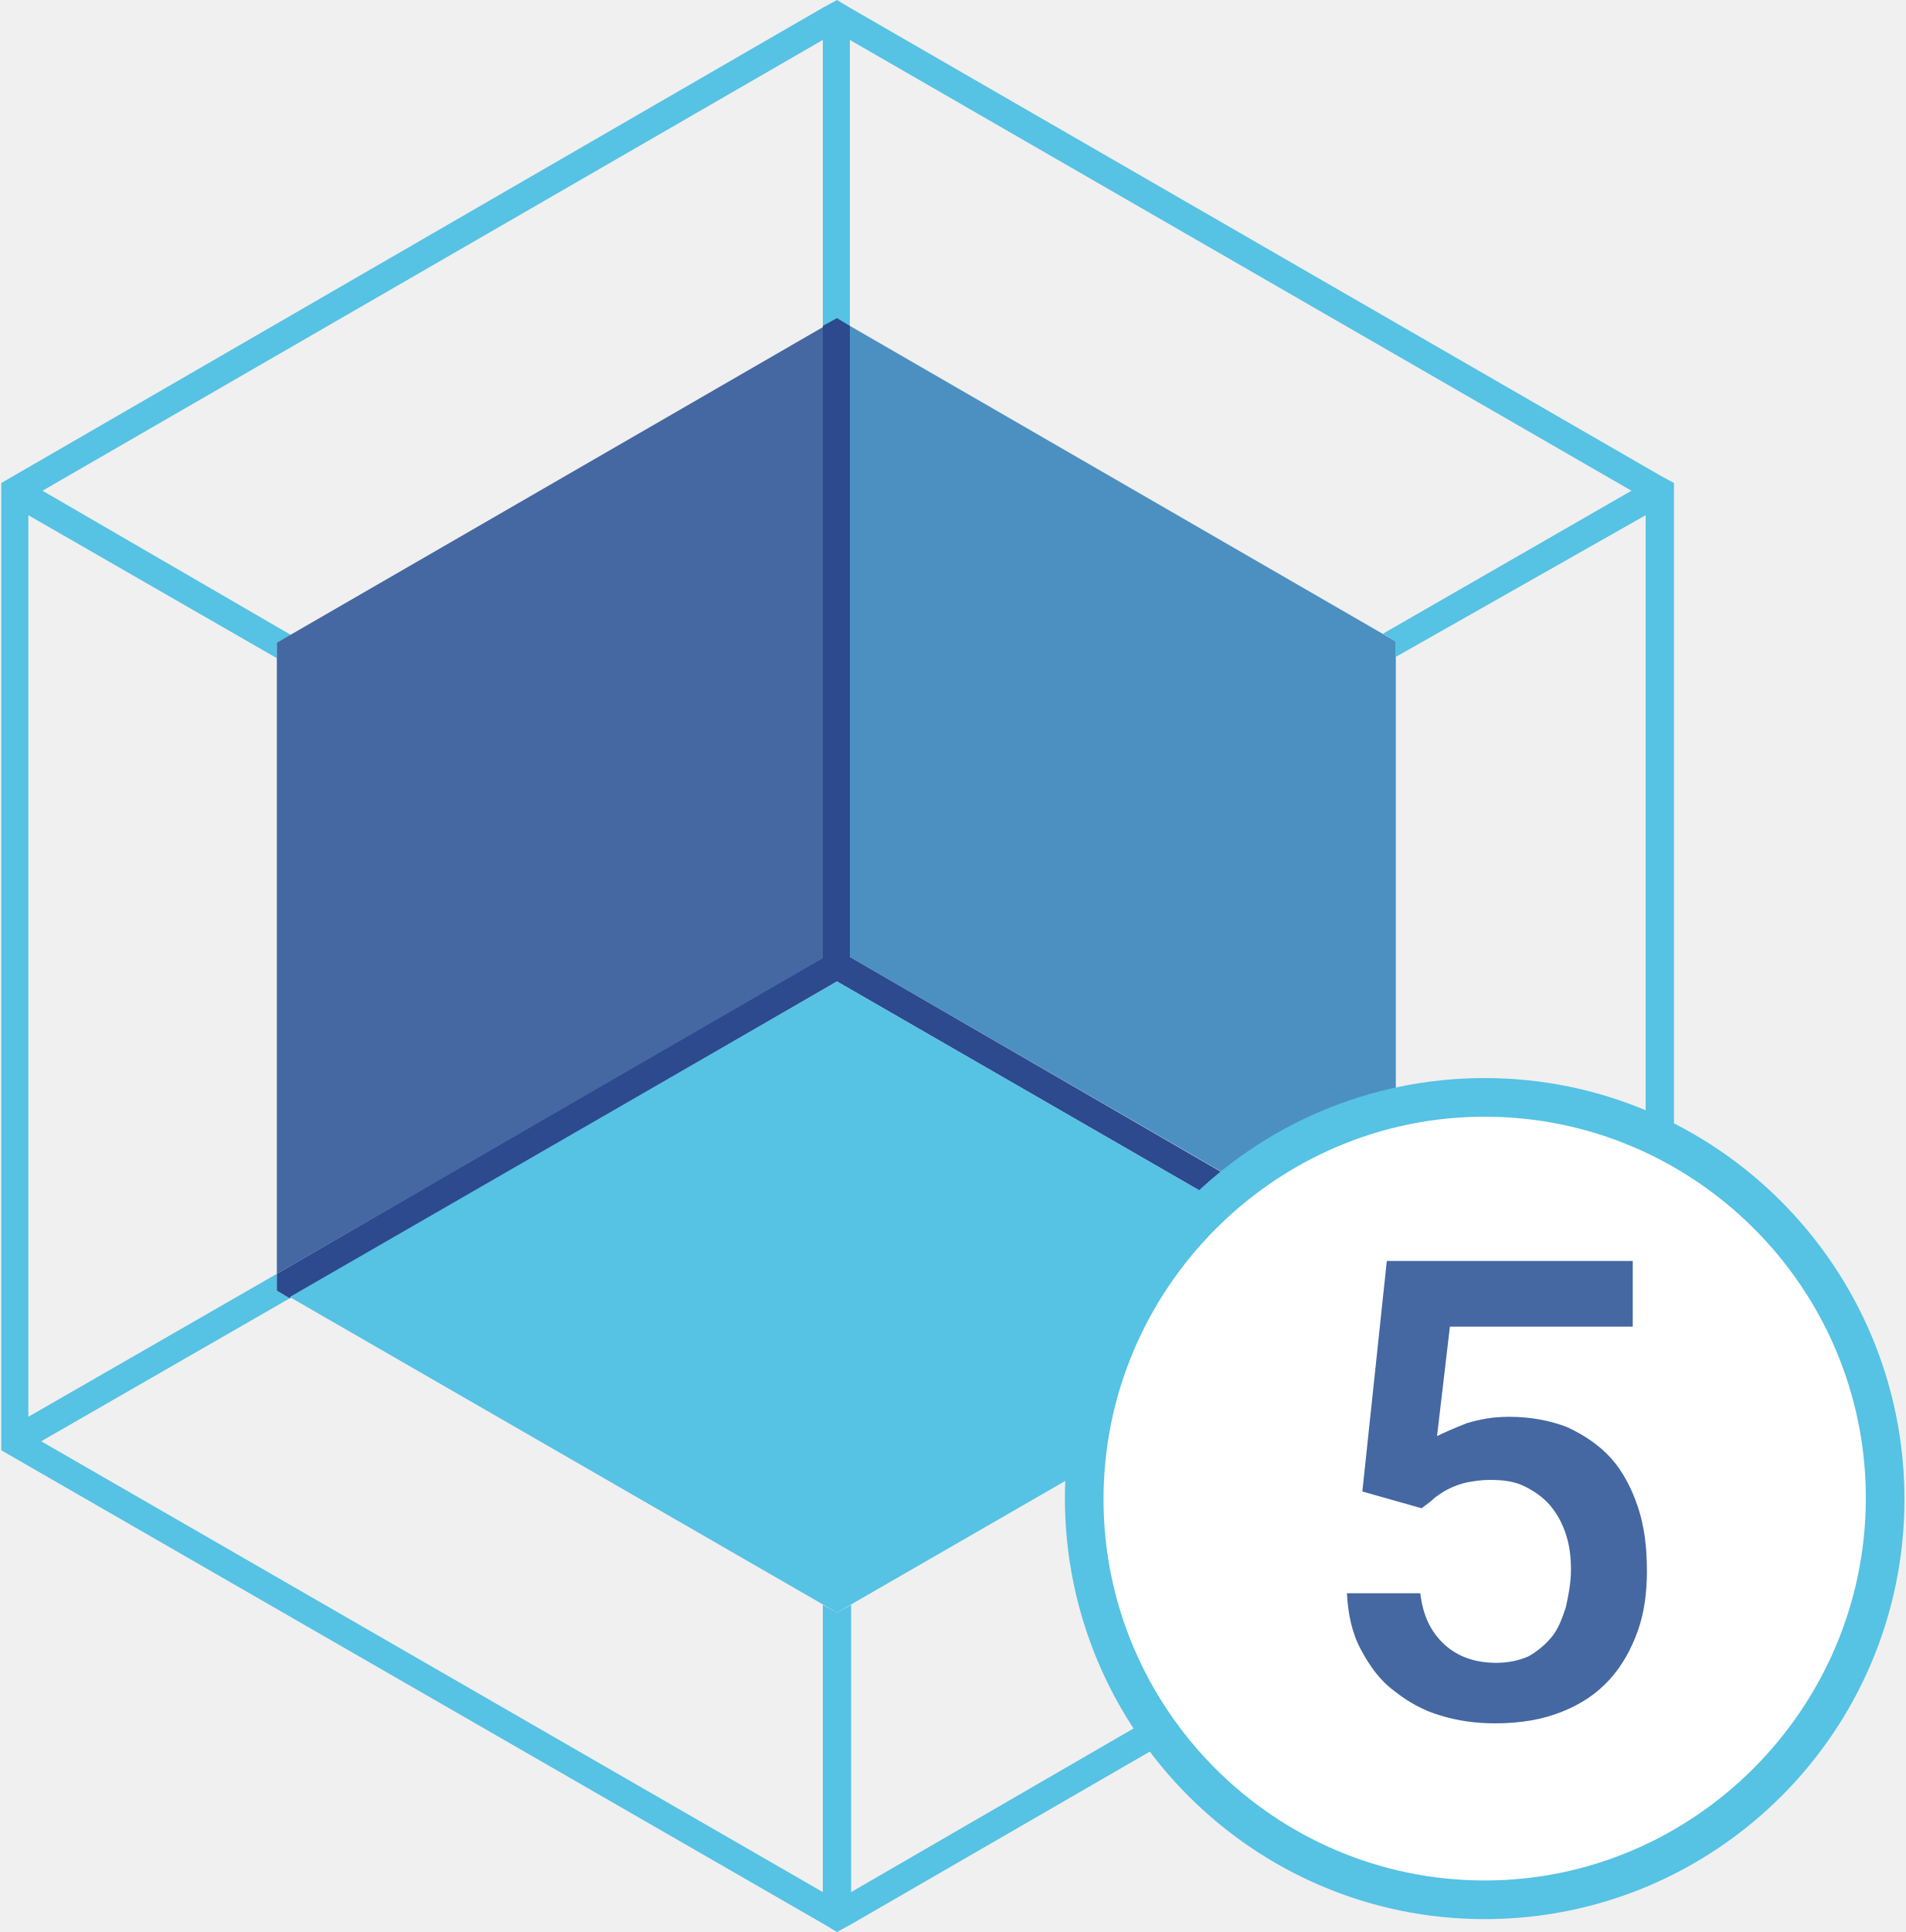
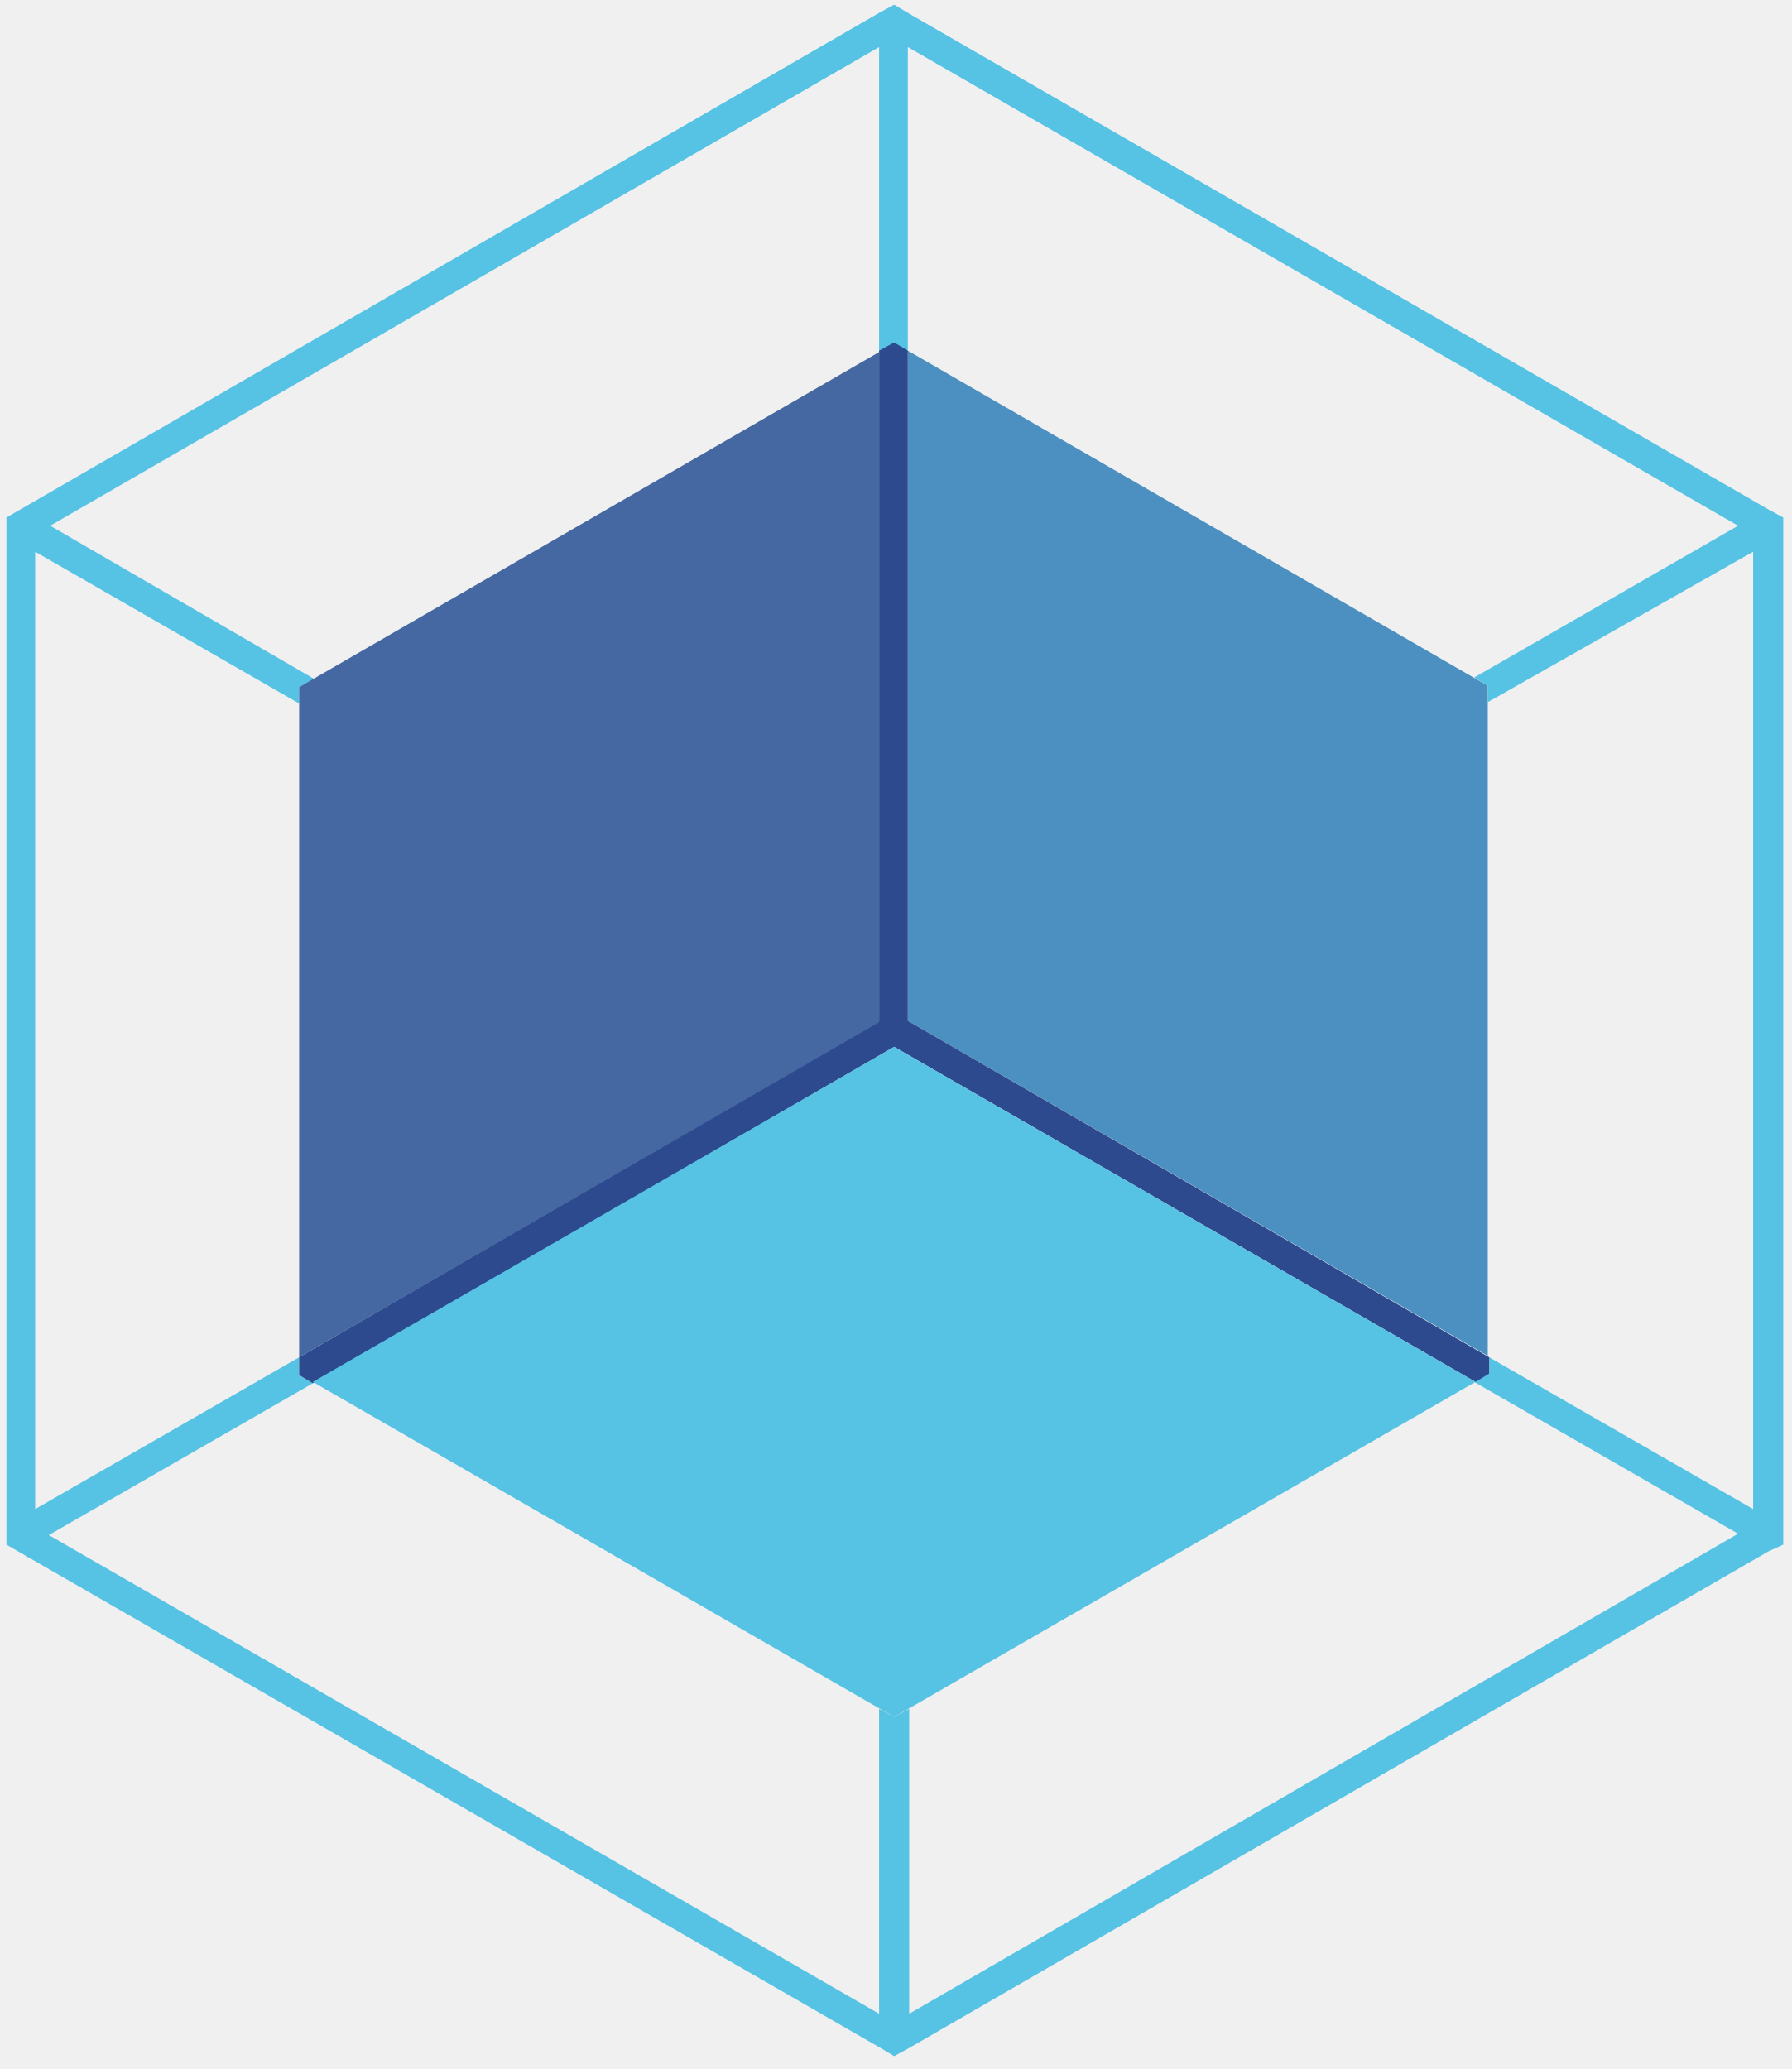
- <svg xmlns="http://www.w3.org/2000/svg" version="1.1" id="Layer_1" x="0px" y="0px" viewBox="0 0 148 150" style="enable-background:new 0 0 148 150;" xml:space="preserve">
-   <style type="text/css">
- 	.st0{fill:#4B90C1;}
- 	.st1{fill:#56C2E4;}
- 	.st2{fill:#2C4A8D;}
- 	.st3{fill:#4568A3;}
- 	.st4{fill:#FFFFFF;}
- </style>
-   <g>
-     <g>
-       <g id="Group-6_1_">
-         <g id="Fill-3-Clipped_1_">
-           <path id="Fill-3_1_" class="st0" d="M66,25.3v49l42.4,24.5v-49L66,25.3" />
-         </g>
-         <g id="Fill-5-Clipped_1_">
-           <path id="Fill-5_1_" class="st1" d="M127.8,110l-19.3-11.1v1.2l-1.1,0.6l19.3,11.1l-60.6,35.1v-22.3l-1.1,0.6l-1.1-0.6v22.3      l-60.7-35l19.3-11.1l-1-0.6v-1.3L2.2,110V40l19.3,11.1v-1.2l1.1-0.6L3.3,38.1l60.6-35v22.3l1.1-0.6l0,0l1,0.6V3.1l60.7,35      l-19.3,11.1l1,0.6v1.2L127.8,40L127.8,110L127.8,110L127.8,110z M128.9,36.9L66,0.6L65,0l-1.1,0.6L0.1,37.5v75.1l63.9,36.8      L65,150l1.1-0.6l62.8-36.3l1.1-0.5V37.5L128.9,36.9L128.9,36.9L128.9,36.9z" />
-         </g>
-       </g>
-       <path id="Fill-7_1_" class="st2" d="M66,74.3v-49l-1-0.6l0,0l-1.1,0.6v49L21.5,98.9v1.3l1,0.6L65,76.2l42.5,24.5l1-0.6v-1.2    L66,74.3" />
-       <path id="Fill-1_1_" class="st3" d="M21.5,49.9v49l42.4-24.5v-49L21.5,49.9" />
-       <path id="Fill-2_1_" class="st1" d="M65,76.2l-42.5,24.5L65,125.2l42.5-24.5L65,76.2" />
-     </g>
-     <g>
-       <g>
-         <g>
-           <path class="st4" d="M115.3,147.5c-17.2,0-31.1-14-31.1-31.1s14-31.1,31.1-31.1s31.1,14,31.1,31.1S132.5,147.5,115.3,147.5z" />
-           <path class="st1" d="M115.3,86.7c16.3,0,29.6,13.3,29.6,29.6S131.6,146,115.3,146s-29.6-13.3-29.6-29.6S99,86.7,115.3,86.7       M115.3,83.7c-18,0-32.6,14.6-32.6,32.6S97.3,149,115.3,149s32.6-14.6,32.6-32.6S133.3,83.7,115.3,83.7L115.3,83.7z" />
-         </g>
-       </g>
-       <g>
-         <path class="st3" d="M105.8,115.8l1.9-17.9h19.1v5.1h-14.2l-1,8.5c0.6-0.3,1.3-0.6,2.3-1c1-0.3,2-0.5,3.3-0.5     c1.7,0,3.2,0.3,4.5,0.8c1.3,0.6,2.5,1.4,3.4,2.4c0.9,1,1.6,2.3,2.1,3.8c0.5,1.5,0.7,3.1,0.7,5c0,1.6-0.2,3.2-0.7,4.6     c-0.5,1.4-1.2,2.7-2.2,3.8c-1,1.1-2.2,1.9-3.7,2.5s-3.2,0.9-5.2,0.9c-1.5,0-2.9-0.2-4.2-0.6c-1.4-0.4-2.6-1.1-3.6-1.9     c-1.1-0.8-1.9-1.9-2.6-3.2c-0.7-1.3-1-2.7-1.1-4.4h5.7c0.2,1.7,0.8,3,1.9,4c1,0.9,2.3,1.4,4,1.4c1,0,1.8-0.2,2.5-0.5     c0.7-0.4,1.3-0.9,1.8-1.5c0.5-0.6,0.8-1.4,1.1-2.3c0.2-0.9,0.4-1.9,0.4-2.9c0-1-0.1-1.9-0.4-2.8c-0.3-0.9-0.7-1.6-1.2-2.2     c-0.5-0.6-1.2-1.1-2-1.5c-0.8-0.4-1.7-0.5-2.7-0.5c-0.7,0-1.3,0.1-1.8,0.2c-0.5,0.1-1,0.3-1.4,0.5s-0.7,0.4-1.1,0.7     c-0.3,0.3-0.6,0.5-1,0.8L105.8,115.8z" />
-       </g>
-     </g>
+ <svg xmlns="http://www.w3.org/2000/svg" width="200" height="231" fill="none">
+   <g clip-path="url(#a)">
+     <path fill="#4B90C1" d="M101.344 39.153v74.821l64.742 37.41v-74.82z" />
+     <path fill="#56C2E4" d="m195.709 168.486-29.47-16.949v1.832l-1.679.916 29.47 16.95-92.533 53.596V190.78l-1.68.916-1.68-.916v34.051L5.451 171.387l29.47-16.949-1.526-.916v-1.985l-29.47 16.949V61.6l29.47 16.949v-1.833l1.68-.916L5.603 58.698 98.137 5.255v34.051l1.68-.916 1.527.916V5.255l92.686 53.443-29.47 16.95 1.527.916v1.832L195.709 61.6zm1.68-111.62L101.344 1.438 99.817.52l-1.68.917L.717 57.782v114.674l97.573 56.192 1.527.916 1.68-.916 95.892-55.428 1.68-.764V57.782z" />
+     <path fill="#2C4A8D" d="M101.344 113.974v-74.82l-1.527-.917-1.68.916v74.821l-64.743 37.563v1.985l1.528.916 64.895-37.563 64.895 37.411 1.527-.917v-1.832z" />
+     <path fill="#4568A3" d="M33.395 76.717v74.821l64.742-37.411v-74.82z" />
+     <path fill="#56C2E4" d="m99.817 116.875-64.896 37.41 64.896 37.411 64.895-37.411z" />
  </g>
+   <defs>
+     <clipPath id="a">
+       <path fill="#fff" d="M0 .255h200v230H0z" />
+     </clipPath>
+   </defs>
</svg>
